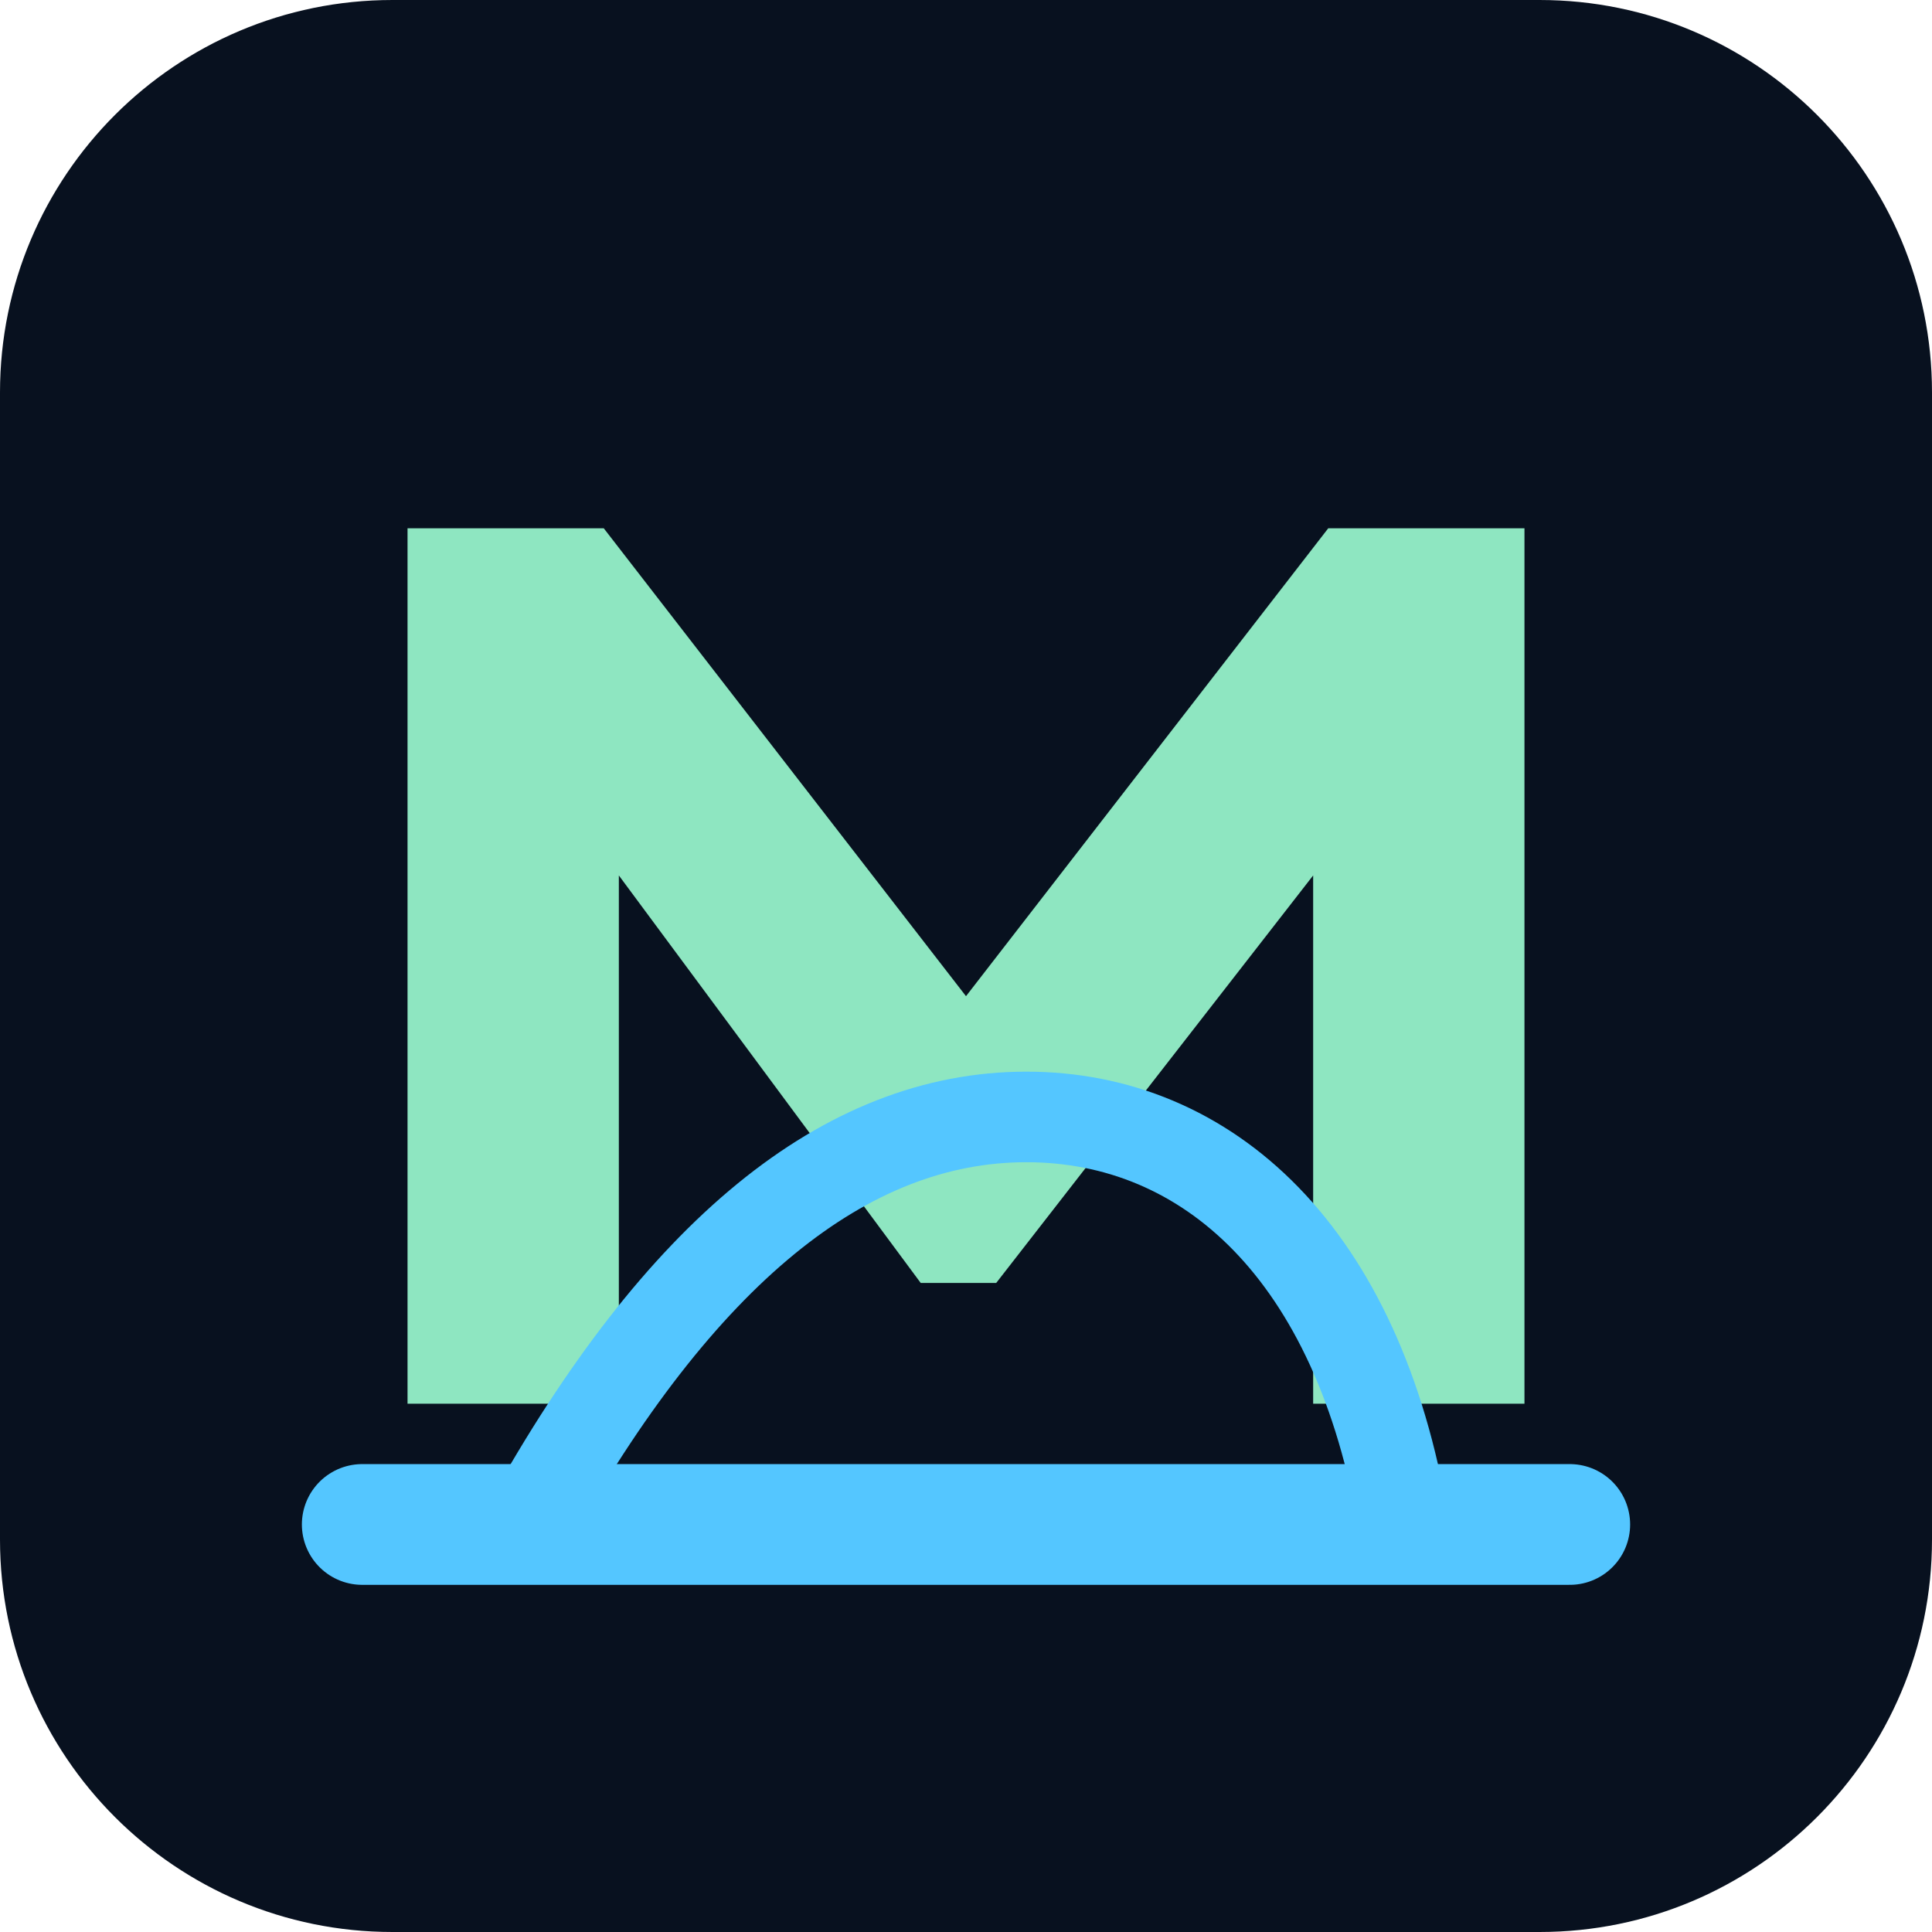
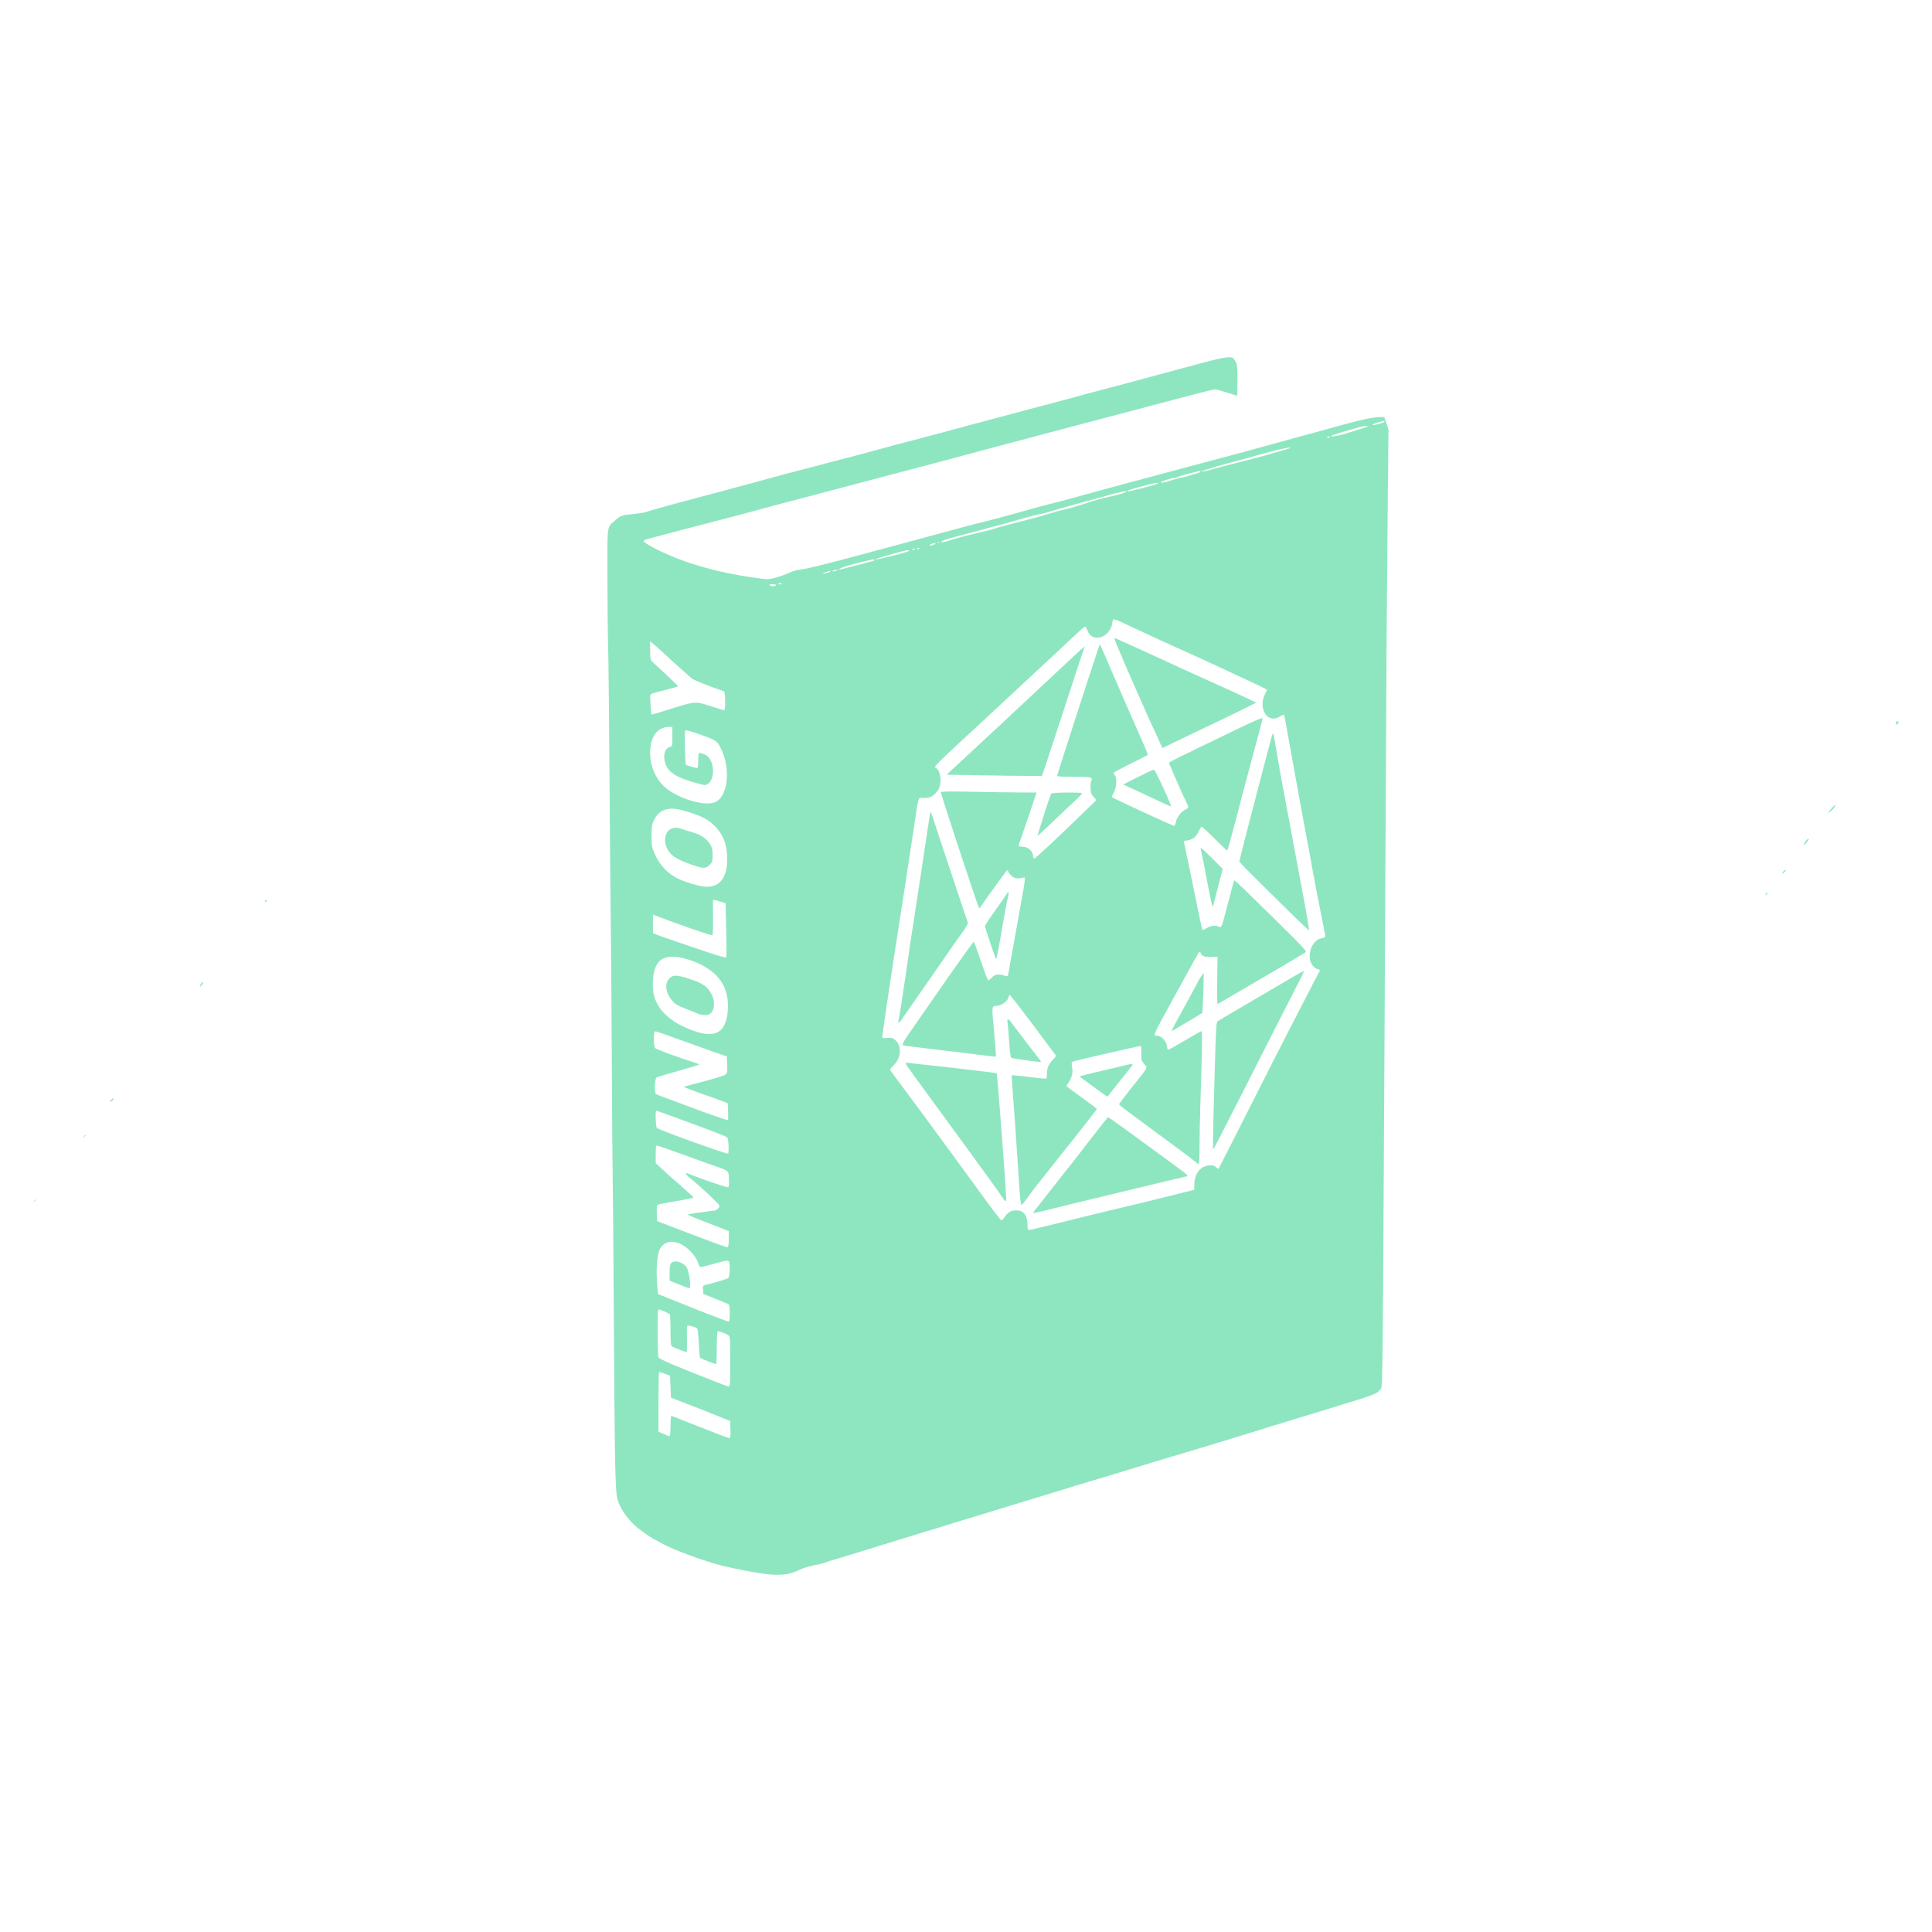
- <svg xmlns="http://www.w3.org/2000/svg" viewBox="0 0 128 128" role="img" aria-label="medterm4ds">
-   <rect width="128" height="128" rx="26" fill="#08111f" />
-   <path d="M27 78V35h13l24 31 24-31h13v58H87V58L66 85h-5L41 58v35H27V78Z" fill="#8ee6c1" />
-   <path d="M24 101h80" stroke="#54c6ff" stroke-width="8" stroke-linecap="round" />
-   <path d="M35 101c10-18 21-27 33-27s22 9 25 27" fill="none" stroke="#54c6ff" stroke-width="6" stroke-linecap="round" />
+ <svg xmlns="http://www.w3.org/2000/svg" version="1.0" width="512" height="512" viewBox="303 84.3 2089 1388.5" preserveAspectRatio="xMidYMid meet">
+   <g transform="translate(0,1536) scale(0.1,-0.1)" fill="#8ee6c1" stroke="none">
+     <path d="M16205 14140 c-70 -16 -332 -86 -680 -180 -232 -63 -413 -112 -485 -130 -41 -11 -151 -40 -245 -65 -212 -58 -351 -95 -480 -129 -114 -30 -620 -165 -830 -221 -77 -21 -230 -62 -340 -92 -110 -29 -245 -65 -300 -79 -55 -13 -131 -34 -170 -44 -150 -43 -524 -142 -825 -220 -273 -70 -452 -118 -655 -175 -27 -8 -120 -33 -205 -55 -85 -22 -222 -59 -305 -82 -82 -22 -163 -44 -180 -48 -152 -39 -458 -124 -489 -136 -22 -8 -89 -19 -149 -24 -116 -10 -129 -15 -198 -78 -77 -69 -73 -33 -71 -642 1 -300 4 -610 7 -690 5 -148 11 -773 20 -2055 3 -396 7 -868 10 -1050 3 -181 7 -800 10 -1375 3 -575 7 -1169 10 -1320 3 -151 7 -675 10 -1165 11 -1897 16 -2177 41 -2273 27 -105 116 -231 222 -316 60 -48 176 -126 187 -126 2 0 31 -16 64 -35 112 -66 459 -195 661 -245 174 -44 438 -91 545 -97 125 -6 198 7 300 57 33 16 100 36 149 45 50 9 105 23 124 31 19 8 58 21 86 28 28 8 89 27 136 41 47 15 99 31 115 35 17 5 68 21 115 35 47 15 112 35 145 45 71 22 368 113 440 136 28 8 124 38 215 65 91 28 201 62 245 76 44 13 116 35 160 48 44 13 152 46 240 74 176 54 566 173 660 201 33 10 98 30 145 45 47 14 153 46 235 71 83 24 173 51 200 60 28 9 100 31 160 49 325 99 453 138 480 145 17 5 62 18 100 30 39 12 106 32 150 45 44 13 132 39 195 59 63 19 196 60 295 90 99 30 207 64 240 74 33 11 107 34 165 51 58 18 128 39 155 48 28 8 129 39 225 68 96 30 220 68 275 85 55 17 116 36 135 41 19 5 85 26 145 47 92 32 114 44 132 71 36 53 30 -351 53 3761 5 938 11 2229 15 2870 5 1159 9 1718 21 3056 l7 701 -23 67 -22 66 -49 0 c-66 0 -205 -29 -409 -86 -91 -25 -221 -61 -290 -80 -69 -18 -199 -54 -290 -79 -363 -101 -603 -166 -940 -255 -107 -29 -215 -57 -240 -64 -25 -7 -126 -34 -225 -60 -99 -26 -202 -54 -230 -62 -27 -7 -95 -25 -150 -40 -55 -15 -163 -44 -240 -65 -77 -22 -156 -43 -175 -48 -19 -5 -84 -23 -145 -40 -60 -17 -166 -44 -235 -61 -69 -17 -177 -47 -240 -65 -118 -35 -469 -129 -550 -147 -39 -9 -129 -33 -350 -93 -178 -49 -599 -162 -740 -200 -91 -24 -217 -58 -280 -75 -310 -83 -469 -121 -524 -127 -34 -3 -86 -17 -116 -30 -103 -47 -223 -81 -265 -76 -486 54 -932 181 -1246 355 -78 43 -95 62 -61 72 48 15 470 126 722 191 157 40 350 91 430 113 149 42 260 71 650 173 237 62 481 127 715 189 77 20 230 61 340 90 369 97 631 167 845 225 52 14 181 48 285 76 105 27 215 56 245 65 30 8 105 28 165 44 61 15 180 47 265 70 85 23 214 57 285 75 72 19 368 97 659 174 291 78 539 141 551 141 13 0 71 -16 131 -35 59 -19 109 -35 111 -35 2 0 3 75 3 168 0 155 -2 170 -23 207 -20 35 -27 40 -62 42 -22 1 -76 -7 -120 -17z m1793 -682 c-4 -11 -118 -40 -127 -32 -4 4 11 11 71 29 55 17 61 18 56 3z m-193 -56 c-11 -2 -29 -7 -40 -12 -11 -4 -54 -18 -95 -31 -41 -12 -95 -28 -119 -36 -59 -18 -139 -29 -126 -16 6 5 53 22 105 37 52 15 124 36 160 46 36 10 76 20 90 22 30 5 54 -5 25 -10z m-395 -106 c0 -2 -7 -6 -15 -10 -8 -3 -15 -1 -15 4 0 6 7 10 15 10 8 0 15 -2 15 -4z m-432 -121 c-2 -3 -47 -17 -99 -31 -52 -14 -121 -34 -154 -45 -33 -10 -179 -48 -325 -85 -146 -36 -272 -70 -280 -74 -18 -9 -106 -23 -99 -16 6 6 294 91 379 111 30 8 71 18 90 24 295 86 509 136 488 116z m-968 -255 c0 -8 -37 -21 -95 -35 -5 -1 -17 -5 -25 -8 -8 -4 -44 -13 -80 -21 -36 -7 -78 -18 -95 -24 -65 -23 -113 -34 -131 -30 -21 5 104 48 138 48 10 0 27 4 37 10 19 9 149 47 211 60 19 4 36 8 38 9 1 0 2 -3 2 -9z m-483 -137 c-43 -18 -300 -82 -306 -77 -2 2 -2 6 0 8 10 10 286 84 314 84 30 1 30 1 -8 -15z m-322 -82 c-11 -10 -101 -37 -178 -52 -79 -16 -187 -47 -273 -77 -45 -16 -124 -39 -175 -52 -52 -12 -121 -30 -154 -40 -85 -26 -233 -68 -280 -79 -117 -29 -353 -92 -370 -100 -11 -5 -92 -26 -180 -46 -159 -37 -205 -50 -319 -86 -35 -11 -64 -15 -69 -10 -8 8 63 33 168 60 22 6 81 21 130 35 50 13 144 38 210 56 112 29 208 55 415 115 47 13 103 27 125 31 52 10 69 15 240 65 73 22 304 85 435 120 41 11 86 24 100 29 14 5 39 11 55 14 17 3 46 10 65 15 48 12 66 13 55 2z m-2018 -547 c-3 -3 -12 -4 -19 -1 -8 3 -5 6 6 6 11 1 17 -2 13 -5z m-53 -19 c-21 -16 -65 -21 -48 -6 8 8 34 17 58 20 6 0 1 -6 -10 -14z m-164 -45 c0 -5 -8 -10 -17 -10 -15 0 -16 2 -3 10 19 12 20 12 20 0z m-50 -10 c0 -5 -8 -10 -17 -10 -15 0 -16 2 -3 10 19 12 20 12 20 0z m-65 -18 c-13 -11 -73 -28 -288 -79 -104 -24 -87 -11 29 23 209 61 283 77 259 56z m-369 -101 c-3 -4 -56 -20 -118 -35 -62 -15 -135 -33 -163 -41 -81 -23 -111 -29 -100 -18 15 13 73 32 215 69 128 33 175 41 166 25z m-411 -111 c-11 -5 -27 -9 -35 -9 -13 -1 -13 0 0 9 8 5 24 9 35 9 l20 0 -20 -9z m-65 -8 c0 -5 -20 -13 -45 -19 -53 -12 -51 -3 3 13 20 7 38 12 40 13 1 1 2 -3 2 -7z m-530 -132 c0 -5 -10 -10 -22 -9 -22 0 -22 1 -3 9 11 5 21 9 23 9 1 1 2 -3 2 -9z m-61 -21 c-18 -11 -56 -11 -63 0 -9 14 1 17 40 13 25 -3 32 -7 23 -13z m3866 -457 c266 -124 416 -193 605 -277 102 -46 228 -103 280 -128 52 -25 190 -88 305 -142 116 -53 220 -103 233 -111 l22 -15 -20 -40 c-84 -164 30 -335 163 -244 20 13 39 21 41 16 3 -4 34 -173 70 -377 67 -376 137 -755 181 -989 14 -71 39 -206 55 -300 33 -181 76 -405 116 -599 13 -65 24 -124 24 -131 0 -8 -17 -16 -39 -20 -122 -20 -177 -232 -82 -312 14 -13 34 -23 44 -23 18 0 23 -20 8 -35 -5 -6 -75 -140 -156 -300 -81 -159 -158 -308 -170 -330 -20 -36 -245 -479 -614 -1209 -78 -154 -143 -281 -145 -284 -3 -2 -15 6 -28 18 -19 18 -32 21 -73 18 -96 -8 -159 -87 -161 -203 l-1 -60 -269 -68 c-148 -37 -384 -95 -524 -127 -140 -33 -417 -100 -615 -150 -198 -49 -368 -90 -377 -90 -15 0 -18 9 -18 55 0 106 -43 159 -127 157 -52 0 -86 -21 -121 -73 -13 -19 -28 -34 -33 -34 -10 0 -87 101 -282 370 -193 266 -327 448 -527 720 -36 50 -138 187 -226 305 -88 118 -164 221 -168 227 -4 8 10 29 38 55 84 82 89 215 10 277 -25 20 -37 22 -81 18 -49 -5 -53 -4 -53 15 0 23 106 732 175 1173 45 283 81 518 165 1075 54 360 47 336 99 332 23 -2 56 1 74 7 42 14 91 65 106 110 24 73 6 180 -35 204 -31 18 -57 -9 499 506 202 187 220 205 367 341 80 74 174 162 210 196 36 33 103 96 150 139 47 43 149 140 228 214 79 75 148 136 154 136 6 0 18 -20 27 -45 49 -134 238 -80 267 76 11 65 -14 70 229 -44z m-4885 -451 c47 -41 96 -85 110 -98 20 -17 210 -93 348 -138 15 -5 18 -205 2 -205 -5 0 -67 19 -137 41 -185 60 -164 62 -522 -52 -68 -21 -126 -38 -127 -36 -2 1 -6 50 -10 109 -6 97 -5 107 12 116 10 5 79 24 152 42 72 18 132 36 132 40 0 6 -130 130 -272 260 -25 24 -27 31 -28 120 -1 52 -1 99 -1 104 1 4 58 -45 129 -110 70 -66 165 -152 212 -193z m-100 -726 c0 -102 -1 -105 -24 -111 -59 -14 -81 -93 -51 -183 31 -95 130 -155 347 -212 82 -22 86 -23 112 -5 89 58 67 279 -32 317 -74 28 -72 29 -72 -59 0 -45 -4 -83 -9 -86 -8 -5 -117 26 -125 35 -8 9 -15 355 -8 367 7 10 39 2 143 -34 194 -67 203 -73 249 -169 106 -222 67 -522 -75 -572 -121 -43 -406 47 -541 170 -96 87 -154 225 -154 366 0 174 77 280 203 281 l37 0 0 -105z m175 -816 c145 -45 212 -81 277 -144 100 -100 142 -209 141 -370 -2 -205 -88 -307 -248 -292 -67 6 -218 53 -290 89 -112 57 -195 148 -248 270 -30 68 -32 81 -32 188 0 103 3 121 26 171 31 66 79 106 140 119 61 12 120 5 234 -31z m340 -967 l60 -18 7 -290 c4 -159 4 -292 -1 -297 -4 -4 -88 19 -187 52 -269 90 -526 179 -567 196 l-37 15 0 100 0 100 28 -11 c260 -100 605 -218 615 -212 5 3 8 87 7 187 -1 99 -2 184 -1 189 1 10 8 9 76 -11z m-345 -627 c263 -83 409 -233 428 -442 9 -99 -3 -194 -32 -259 -63 -137 -209 -141 -475 -11 -94 46 -196 133 -238 204 -49 84 -64 140 -64 239 -1 269 117 351 381 269z m-135 -852 c99 -35 236 -85 305 -109 69 -25 153 -55 187 -66 l62 -21 3 -71 c5 -125 7 -121 -80 -150 -42 -14 -146 -43 -230 -65 -84 -21 -155 -40 -158 -43 -2 -3 88 -38 202 -78 113 -39 221 -78 239 -86 l34 -14 3 -87 c2 -49 2 -91 1 -94 -3 -8 -259 82 -558 196 -38 15 -101 37 -139 51 -38 13 -75 29 -83 35 -20 17 -14 169 7 180 8 4 115 36 238 70 122 34 222 65 222 68 0 3 -24 13 -53 22 -170 54 -414 143 -424 157 -14 17 -18 163 -6 175 8 9 8 9 228 -70z m29 -868 c345 -126 517 -192 529 -204 14 -14 22 -167 9 -175 -14 -8 -738 252 -769 277 -13 10 -19 187 -7 187 4 0 111 -38 238 -85z m11 -375 c61 -21 142 -51 180 -65 39 -15 120 -44 181 -65 179 -61 172 -55 176 -151 2 -59 0 -83 -10 -86 -13 -6 -313 97 -419 142 -50 22 -48 1 5 -41 113 -91 311 -276 318 -296 5 -16 0 -27 -16 -40 -12 -10 -27 -18 -34 -18 -32 -2 -287 -38 -291 -42 -5 -4 79 -38 338 -138 l107 -42 0 -83 c0 -46 -4 -86 -10 -90 -8 -5 -84 21 -335 117 -44 17 -107 41 -140 53 -33 13 -112 43 -175 67 l-115 45 -3 83 c-2 46 1 87 5 91 5 5 95 23 201 41 106 17 192 35 192 39 0 4 -66 64 -147 135 -82 70 -174 153 -205 183 l-58 54 0 92 c0 50 3 94 6 97 3 3 35 -5 72 -19 37 -14 117 -42 177 -63z m22 -985 c83 -42 169 -141 188 -218 4 -16 14 -27 24 -27 10 0 73 16 142 35 141 40 155 41 163 19 12 -32 6 -161 -8 -173 -11 -10 -158 -54 -249 -75 -26 -6 -28 -10 -25 -52 l3 -46 130 -52 c72 -28 136 -55 143 -59 16 -11 17 -187 1 -187 -14 0 -232 83 -534 205 l-230 92 -6 64 c-19 186 -6 371 29 429 46 76 132 93 229 45z m-181 -726 c27 -12 52 -27 56 -33 4 -6 8 -84 8 -172 0 -117 3 -164 13 -171 13 -11 147 -63 160 -63 5 0 7 63 5 139 -2 77 0 142 4 146 8 8 89 -14 105 -29 8 -7 14 -65 19 -161 3 -82 9 -153 13 -157 7 -7 161 -68 173 -68 5 0 8 78 8 174 0 96 4 177 9 180 4 3 34 -5 66 -17 45 -17 60 -29 65 -47 4 -14 6 -140 6 -280 -1 -221 -3 -255 -16 -253 -8 1 -80 27 -160 59 -461 181 -592 238 -601 259 -4 11 -8 131 -8 268 -1 203 1 247 13 247 7 0 35 -10 62 -21z m64 -814 l5 -118 150 -58 c83 -31 227 -88 320 -126 l170 -68 3 -93 c2 -80 1 -92 -14 -92 -9 0 -151 54 -316 120 -166 66 -304 120 -309 120 -5 0 -9 -49 -9 -110 0 -65 -4 -110 -10 -110 -5 0 -34 11 -65 24 l-55 25 0 319 c0 175 3 321 6 324 3 3 31 -4 62 -16 l57 -22 5 -119z" />
+     <path d="M15080 11113 c0 -14 200 -479 301 -701 16 -34 29 -64 29 -66 0 -3 32 -73 71 -158 39 -84 82 -176 94 -205 l24 -52 223 108 c123 59 270 130 328 157 58 26 186 88 284 137 l179 89 -104 50 c-57 27 -219 101 -359 164 -364 164 -394 178 -505 230 -85 40 -515 235 -552 251 -7 3 -13 1 -13 -4z" />
+     <path d="M14916 11039 c-92 -277 -140 -425 -216 -659 -51 -157 -125 -388 -166 -514 -41 -126 -74 -233 -74 -237 0 -5 83 -9 184 -9 193 0 202 -2 185 -45 -12 -30 -10 -113 2 -138 6 -12 21 -33 33 -45 l21 -24 -115 -111 c-358 -347 -552 -527 -560 -522 -6 3 -10 15 -10 26 0 55 -51 101 -114 103 -19 1 -38 4 -41 8 -3 3 4 30 16 59 11 30 56 159 99 287 l78 232 -196 1 c-108 1 -340 4 -516 8 -226 4 -320 3 -323 -5 -4 -11 401 -1241 413 -1253 3 -3 9 1 14 9 4 8 49 71 98 140 50 69 112 155 139 192 26 37 51 68 55 68 4 0 9 -9 13 -20 3 -10 20 -31 37 -45 31 -26 71 -30 128 -14 20 6 20 1 -39 -326 -76 -419 -109 -603 -122 -678 -10 -63 -13 -67 -33 -61 -84 27 -118 22 -160 -25 -11 -12 -24 -21 -30 -21 -6 0 -42 94 -81 210 -38 115 -73 209 -77 207 -7 -2 -324 -449 -476 -672 -42 -60 -127 -184 -190 -273 -80 -114 -111 -166 -103 -172 7 -4 58 -12 114 -19 180 -21 668 -81 782 -95 60 -8 112 -13 114 -11 2 2 -6 111 -18 242 -29 326 -32 299 29 307 57 8 114 49 124 91 4 14 10 25 15 25 5 0 116 -143 247 -317 131 -175 242 -324 247 -331 7 -9 -1 -23 -27 -50 -47 -46 -66 -91 -66 -153 0 -26 -3 -50 -7 -52 -5 -3 -89 5 -188 18 -99 12 -182 20 -185 18 -2 -2 4 -106 14 -231 16 -205 29 -394 68 -984 7 -116 16 -188 23 -187 5 0 35 35 64 77 30 42 76 104 103 137 416 522 648 817 648 823 0 4 -74 61 -165 126 -91 66 -165 121 -165 122 0 2 11 20 25 40 36 53 49 109 37 166 -6 34 -6 51 2 57 11 8 714 170 744 171 1 0 2 -36 2 -80 0 -75 2 -81 32 -116 38 -43 50 -21 -132 -250 -77 -97 -140 -179 -140 -184 0 -5 42 -40 93 -78 50 -37 178 -131 282 -208 105 -77 251 -186 326 -241 75 -56 140 -106 143 -112 19 -31 26 15 26 175 0 97 4 307 9 467 19 557 22 787 12 787 -6 0 -86 -45 -178 -100 -92 -55 -173 -100 -180 -100 -7 0 -13 11 -13 25 0 56 -59 125 -106 125 -49 0 -53 -10 141 346 266 486 309 564 316 564 4 0 11 -9 14 -21 9 -28 50 -41 120 -37 l60 3 -4 -259 c-2 -151 0 -257 5 -253 5 3 218 127 474 277 256 149 471 277 478 284 12 11 -36 62 -285 308 -353 348 -477 468 -485 468 -6 0 -16 -34 -88 -315 -49 -189 -54 -199 -80 -185 -34 18 -93 11 -133 -16 -21 -14 -41 -23 -44 -20 -6 5 -36 145 -109 506 -25 124 -56 276 -70 338 -13 63 -24 115 -24 116 0 2 18 6 40 9 55 7 95 39 121 97 12 28 27 50 33 50 5 0 67 -57 138 -127 71 -71 132 -129 136 -131 5 -1 43 134 86 300 43 167 116 445 163 618 46 173 95 356 109 405 13 50 24 97 24 107 0 12 -84 -24 -347 -152 -579 -279 -663 -321 -663 -328 0 -10 152 -358 184 -420 14 -28 26 -56 26 -61 0 -6 -16 -18 -36 -27 -45 -22 -92 -85 -100 -136 -4 -21 -12 -38 -19 -38 -16 0 -675 305 -675 312 0 2 11 25 25 52 29 58 34 150 10 182 -8 10 -15 22 -15 27 0 4 82 48 182 97 100 50 183 92 186 95 7 6 -6 36 -138 335 -67 151 -162 370 -212 485 -183 426 -165 387 -172 364z" />
+     <path d="M14569 10858 c-101 -94 -218 -203 -259 -242 -311 -292 -556 -521 -979 -912 l-65 -61 354 -6 c195 -4 428 -7 516 -7 l161 0 96 288 c52 158 150 456 217 662 67 206 128 392 136 413 7 20 12 37 10 37 -2 0 -86 -77 -187 -172z" />
+     <path d="M16780 10053 c-37 -132 -350 -1335 -350 -1347 0 -7 98 -108 218 -226 119 -118 288 -284 374 -369 87 -85 160 -153 162 -150 3 3 -15 113 -39 245 -91 484 -124 661 -140 749 -8 50 -33 182 -55 295 -74 392 -77 406 -140 779 -5 29 -11 56 -14 58 -3 3 -10 -12 -16 -34z" />
+     <path d="M15335 9618 l-160 -81 85 -39 c47 -22 104 -48 127 -59 22 -10 98 -46 168 -79 70 -33 131 -60 136 -60 13 0 -169 395 -183 397 -7 1 -85 -34 -173 -79z" />
+     <path d="M14395 9438 c-37 -97 -152 -458 -145 -456 4 2 91 82 192 179 100 96 207 197 236 223 28 27 52 53 52 57 0 15 -330 11 -335 -3z" />
+     <path d="M13086 9219 c-5 -25 -25 -155 -75 -494 -33 -215 -112 -740 -137 -895 -8 -52 -23 -158 -34 -235 -22 -159 -87 -578 -95 -612 -9 -39 11 -25 50 35 21 31 136 197 255 367 119 171 236 339 260 375 24 36 77 110 117 165 41 56 72 107 69 115 -2 8 -57 170 -121 360 -64 190 -152 455 -196 589 -43 134 -81 246 -83 249 -3 2 -7 -6 -10 -19z" />
+     <path d="M16014 8833 c3 -10 17 -76 31 -148 69 -363 91 -465 96 -465 4 0 9 10 11 23 3 12 26 103 52 201 l47 180 -113 113 c-111 112 -135 130 -124 96z" />
+     <path d="M13917 8358 c-2 -7 -57 -86 -121 -176 -64 -89 -116 -168 -116 -174 0 -19 114 -358 120 -358 6 0 32 135 81 420 16 91 33 183 38 205 19 78 21 95 12 95 -5 0 -11 -6 -14 -12z" />
+     <path d="M16849 7362 c-146 -86 -348 -205 -450 -264 -101 -59 -192 -113 -202 -120 -16 -12 -19 -56 -32 -513 -21 -764 -23 -876 -16 -873 4 2 129 244 278 538 149 294 326 643 393 775 67 132 165 323 216 423 52 101 94 186 94 188 0 10 -31 -7 -281 -154z" />
+     <path d="M16016 7461 c-14 -22 -26 -42 -26 -44 0 -2 -65 -123 -145 -268 -80 -145 -145 -268 -145 -273 0 -4 11 -1 25 8 14 9 87 53 163 97 75 45 139 83 142 86 5 5 19 425 14 431 -1 2 -14 -14 -28 -37z" />
+     <path d="M13924 6968 c3 -18 11 -111 17 -206 7 -102 16 -176 23 -180 13 -9 315 -50 321 -44 3 3 -13 26 -34 51 -37 46 -230 298 -284 372 -34 48 -50 50 -43 7z" />
+     <path d="M12820 6524 c0 -5 43 -67 95 -139 145 -198 468 -640 576 -788 52 -73 153 -211 223 -307 70 -96 140 -194 154 -217 32 -49 42 -53 42 -15 -1 94 -96 1353 -103 1358 -1 1 -65 9 -142 18 -355 42 -490 58 -620 71 -77 8 -159 18 -182 21 -24 3 -43 2 -43 -2z" />
+     <path d="M15230 6509 c-19 -5 -143 -34 -275 -65 -132 -30 -242 -58 -245 -61 -3 -3 6 -14 20 -24 14 -9 81 -59 148 -109 68 -50 125 -90 127 -88 1 2 58 73 125 158 68 85 129 162 137 172 19 21 6 27 -37 17z" />
+     <path d="M14850 5738 c-146 -190 -301 -388 -338 -433 -22 -26 -192 -243 -217 -276 -11 -15 -38 -48 -59 -73 -21 -26 -37 -49 -34 -52 3 -2 68 11 144 30 145 37 296 74 849 207 519 125 628 151 653 156 39 9 49 1 -193 178 -349 257 -637 465 -643 465 -4 0 -77 -91 -162 -202z" />
+     <path d="M10273 9050 c-49 -30 -67 -116 -39 -185 39 -93 102 -136 289 -200 120 -41 141 -39 189 12 20 21 23 35 23 96 0 60 -4 80 -27 118 -34 59 -100 103 -192 130 -39 11 -90 27 -114 35 -58 19 -91 18 -129 -6z" />
+     <path d="M10270 7442 c-58 -58 -45 -159 30 -245 34 -38 57 -51 147 -86 60 -23 115 -46 123 -50 29 -16 96 -22 122 -12 61 23 77 130 33 217 -43 87 -96 123 -255 174 -122 39 -162 39 -200 2z" />
+     <path d="M10287 4362 c-13 -14 -17 -39 -17 -104 l0 -86 103 -41 c56 -23 105 -41 110 -41 23 0 -2 191 -31 230 -42 56 -132 79 -165 42z" />
+     <path d="M23530 10199 c0 -18 2 -19 15 -9 8 7 15 16 15 21 0 5 -7 9 -15 9 -9 0 -15 -9 -15 -21z" />
+     <path d="M22836 9280 c-20 -22 -36 -42 -36 -45 0 -13 59 39 69 61 15 33 9 30 -33 -16z" />
+     <path d="M22572 8943 c-7 -3 -20 -19 -29 -36 l-16 -32 23 20 c19 17 47 57 38 54 -2 0 -9 -3 -16 -6z" />
+     <path d="M22315 8600 c-10 -11 -16 -22 -13 -25 3 -3 13 4 23 15 10 11 16 22 13 25 -3 3 -13 -4 -23 -15z" />
+     <path d="M22127 8363 c-4 -3 -7 -11 -7 -17 0 -6 5 -5 12 2 6 6 9 14 7 17 -3 3 -9 2 -12 -2z" />
+     <path d="M5896 8274 c-5 -14 -4 -15 9 -4 17 14 19 20 6 20 -5 0 -12 -7 -15 -16z" />
+     <path d="M5203 7383 c-3 -10 -8 -22 -11 -27 -3 -5 0 -6 6 -2 18 11 35 46 22 46 -6 0 -13 -8 -17 -17z" />
+     <path d="M4235 6130 c-10 -11 -16 -22 -13 -25 3 -3 13 4 23 15 10 11 16 22 13 25 -3 3 -13 -4 -23 -15z" />
+     <path d="M3939 5733 c-13 -16 -12 -17 4 -4 9 7 17 15 17 17 0 8 -8 3 -21 -13z" />
+     <path d="M3399 5033 c-13 -16 -12 -17 4 -4 16 13 21 21 13 21 -2 0 -10 -8 -17 -17z" />
+   </g>
</svg>
